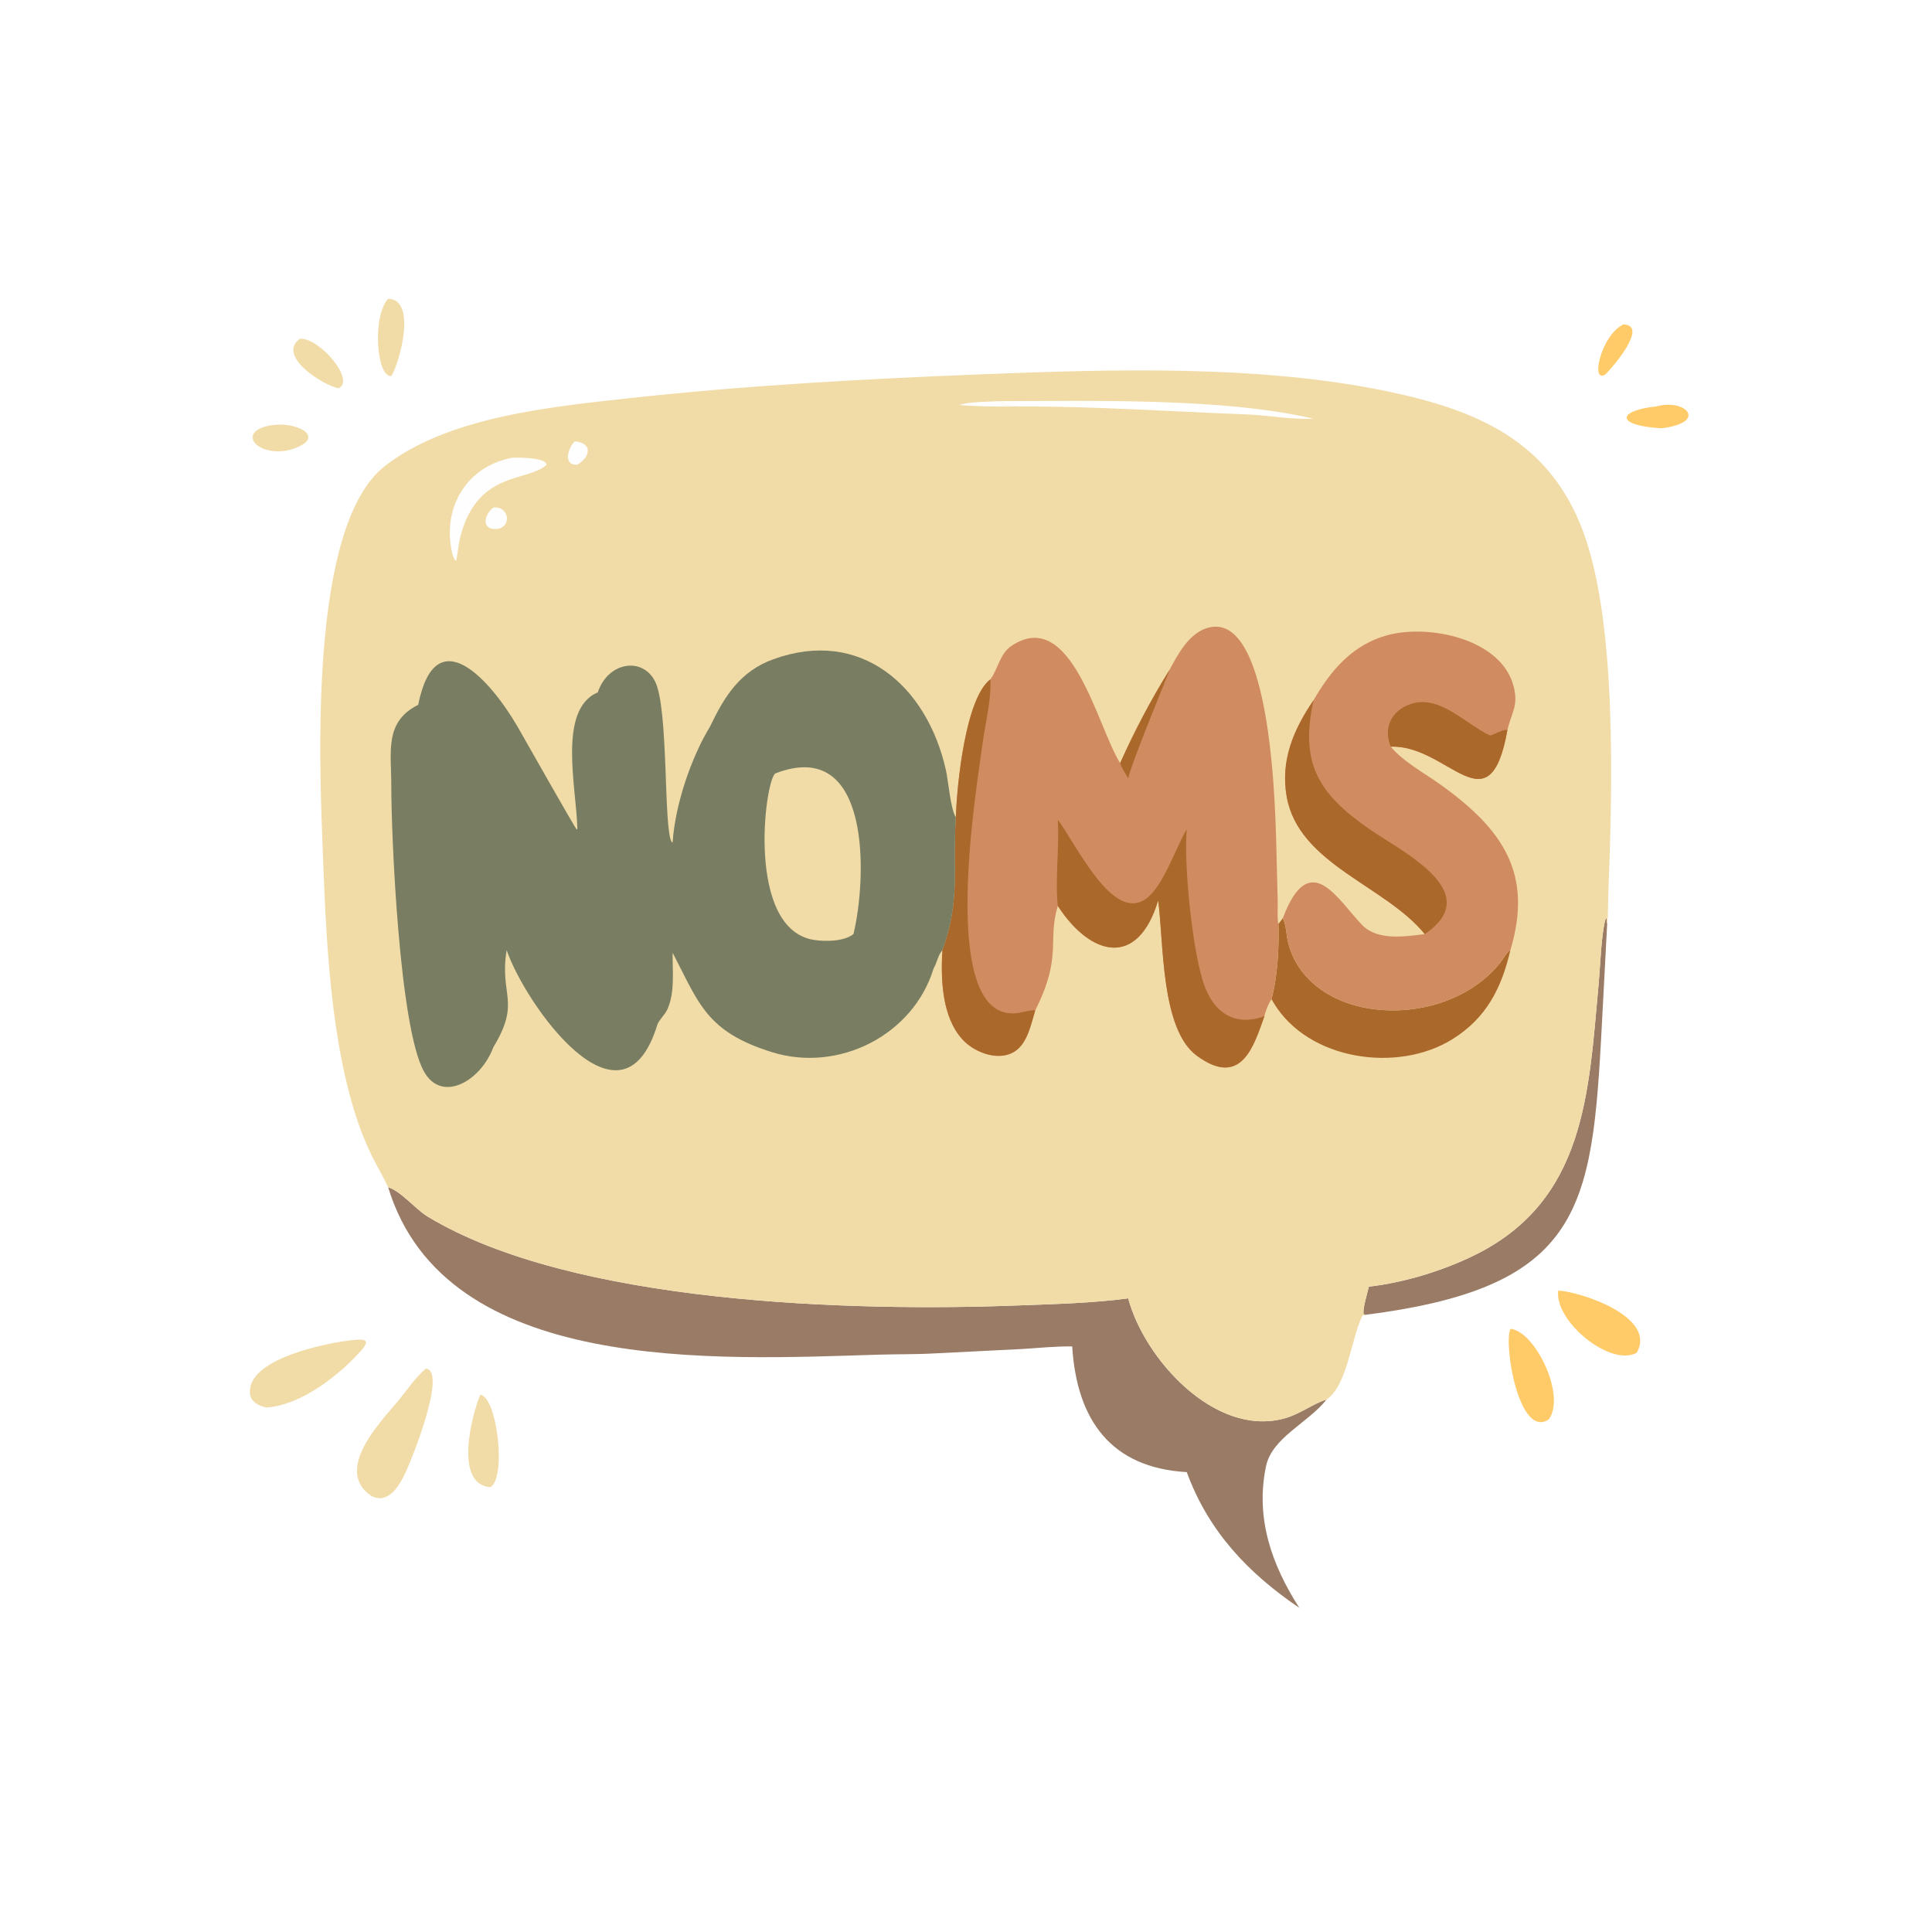
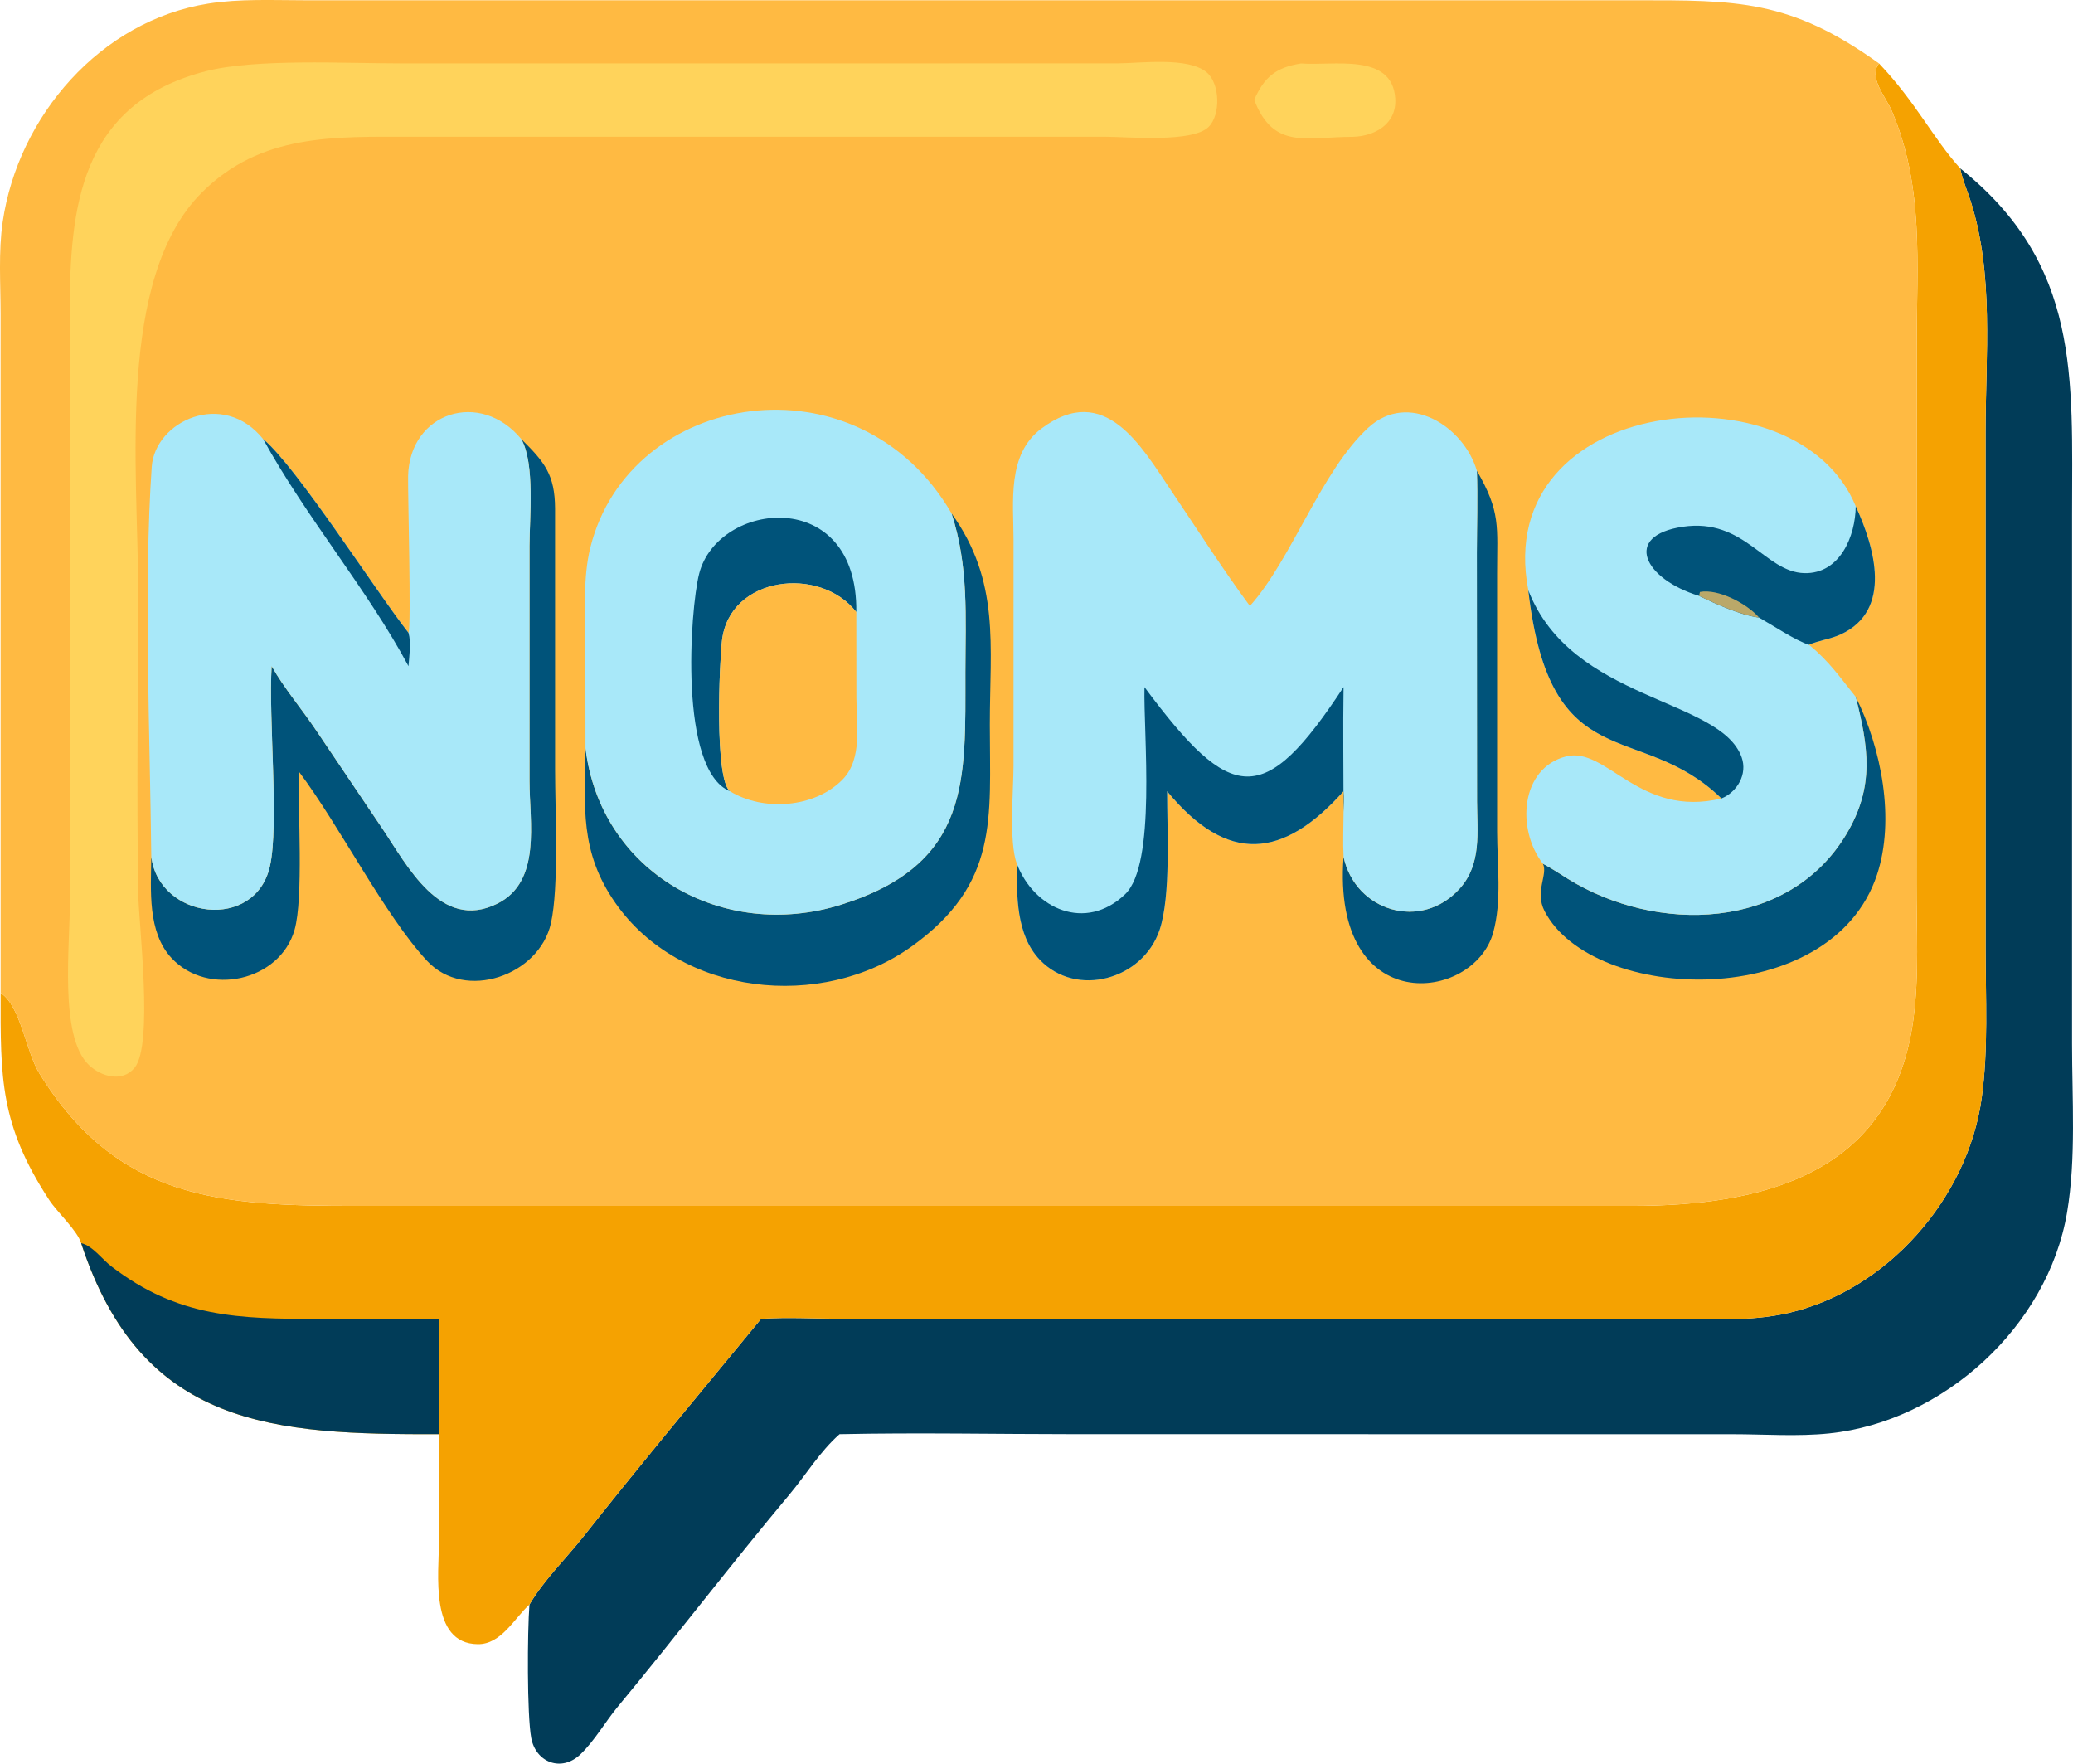
- <svg xmlns="http://www.w3.org/2000/svg" width="1348" height="1348">
-   <path fill="#FFCB69" transform="scale(2.63329 2.63329)" d="M430.139 85.962C437.051 86.184 426.921 97.693 425.448 99.142C421.29 102.005 424.146 88.805 430.139 85.962Z" />
-   <path fill="#FFCB69" transform="scale(2.63329 2.63329)" d="M438.832 107.69C446.652 105.515 452.707 111.952 440.224 113.479C427.712 112.742 428.618 108.765 438.832 107.69Z" />
-   <path fill="#F1DCA7" transform="scale(2.63329 2.63329)" d="M72.624 112.579C79.676 111.851 86.86 116.404 76.502 119.278C67.68 121.157 62.184 113.844 72.624 112.579Z" />
-   <path fill="#F1DCA7" transform="scale(2.63329 2.63329)" d="M79.487 89.744C84.789 89.509 94.287 100.862 89.682 102.873C85.733 102.159 73.118 94.293 79.487 89.744Z" />
-   <path fill="#F1DCA7" transform="scale(2.63329 2.63329)" d="M102.845 79.155C110.564 79.289 105.867 96.228 103.689 99.637C99.686 99.994 98.626 83.645 102.845 79.155Z" />
-   <path fill="#F1DCA7" transform="scale(2.63329 2.63329)" d="M127.256 369.546C131.787 370.214 134.212 391.719 129.916 394.049C120.18 393.281 125.04 374.81 127.256 369.546Z" />
-   <path fill="#FFCB69" transform="scale(2.63329 2.63329)" d="M400.199 352.091C406.659 352.632 414.994 369.598 410.404 376.062C402.476 381.437 398.34 356.174 400.199 352.091Z" />
-   <path fill="#FFCB69" transform="scale(2.63329 2.63329)" d="M412.876 341.943C418.947 342.315 439.089 348.91 433.672 358.432C426.668 362.298 411.731 349.979 412.876 341.943Z" />
-   <path fill="#F1DCA7" transform="scale(2.63329 2.63329)" d="M93.297 355.092C95.524 354.88 98.578 354.506 95.989 357.489C90.185 364.176 80.002 372.248 70.654 372.941C68.792 372.562 66.562 371.588 66.267 369.455C64.962 359.99 87.005 355.738 93.297 355.092Z" />
-   <path fill="#F1DCA7" transform="scale(2.63329 2.63329)" d="M112.831 362.616C118.619 363.277 108.861 387.299 107.275 390.546C105.516 394.149 102.661 398.691 98.247 396.28C88.402 389.405 100.998 376.597 105.342 371.362C107.821 368.373 109.877 365.184 112.831 362.616Z" />
-   <path fill="#997B66" transform="scale(2.63329 2.63329)" d="M362.694 340.914C371.963 339.83 381.776 336.868 390.182 332.825C420.278 318.348 420.925 289.349 423.6 260.481C423.994 256.227 424.311 246.727 425.485 243.337L425.69 243.342L425.837 244.834L424.724 266.029C421.961 318.462 421.679 340.803 361.69 348.384L361.323 348.192C360.96 346.901 362.346 342.464 362.694 340.914Z" />
-   <path fill="#997B66" transform="scale(2.63329 2.63329)" d="M102.845 314.583C106.143 315.514 110.111 320.408 113.284 322.329C151.576 345.515 225.719 347.595 270.098 345.879C279.653 345.509 289.452 345.292 298.934 344.014C303.122 359.862 321.695 380.699 340.076 375.892C344.47 374.743 347.982 371.832 351.491 370.825C346.661 376.982 337.039 380.877 335.442 388.514C332.566 402.269 336.996 414.711 344.277 426.022C330.756 416.859 320.217 405.801 314.444 390.053C294.418 388.924 285.308 376.305 284.092 356.758C279.632 356.684 275.187 357.175 270.739 357.441L248.002 358.581C242.372 358.895 238.083 358.773 232.694 358.937C189.455 360.254 117.974 364.3 102.845 314.583Z" />
-   <path fill="#F1DCA7" transform="scale(2.63329 2.63329)" d="M102.845 314.583C101.53 311.743 99.895 309.049 98.516 306.236C87.78 284.339 86.468 250.475 85.561 226.541C84.675 203.152 81.616 139.331 101.992 123.467C118.625 110.517 145.589 107.827 166.245 105.559C197.382 102.14 228.623 100.416 259.913 99.185C294.52 97.823 333.674 96.599 367.727 103.716C391.561 108.698 410.446 116.865 419.388 140.607C428.494 164.782 427.233 209.205 426.124 237.09C426.022 239.652 426.171 242.292 425.837 244.834L425.69 243.342L425.485 243.337C424.311 246.727 423.994 256.227 423.6 260.481C420.925 289.349 420.278 318.348 390.182 332.825C381.776 336.868 371.963 339.83 362.694 340.914C362.346 342.464 360.96 346.901 361.323 348.192L361.69 348.384L360.985 348.615C358.022 354.587 357.02 367.079 351.491 370.825C347.982 371.832 344.47 374.743 340.076 375.892C321.695 380.699 303.122 359.862 298.934 344.014C289.452 345.292 279.653 345.509 270.098 345.879C225.719 347.595 151.576 345.515 113.284 322.329C110.111 320.408 106.143 315.514 102.845 314.583ZM264.71 106.292L266.099 106.758L266.08 106.966C263.303 107.469 268.959 107.316 269.435 107.69C289.754 107.627 310.093 109.022 330.391 109.81C336.431 110.045 341.832 111.196 348.046 110.949C324.056 105.347 289.515 106.273 264.71 106.292Z" />
-   <path fill="#FEFEFE" transform="scale(2.63329 2.63329)" d="M269.435 107.69C264.391 107.77 259.115 107.73 254.091 107.303C257.348 106.373 261.323 106.513 264.71 106.292L266.099 106.758L266.08 106.966C263.303 107.469 268.959 107.316 269.435 107.69Z" />
-   <path fill="#FEFEFE" transform="scale(2.63329 2.63329)" d="M152.309 116.922C157.234 117.423 156.304 121.198 152.977 123.123C149.022 123.37 150.562 118.544 152.309 116.922Z" />
-   <path fill="#FEFEFE" transform="scale(2.63329 2.63329)" d="M130.705 134.488C134.858 133.991 135.733 139.567 131.771 140.136C127.346 140.533 128.268 136.391 130.705 134.488Z" />
-   <path fill="#FEFEFE" transform="scale(2.63329 2.63329)" d="M135.647 121.306C136.985 121.169 144.958 121.202 144.8 123.185C139.762 127.73 126.944 124.675 122.157 141.486C121.544 143.717 121.314 146.145 120.929 148.43L120.674 148.544C120.019 147.692 119.826 146.661 119.626 145.624C117.381 134.004 123.919 123.517 135.647 121.306Z" />
-   <path fill="#AB682B" transform="scale(2.63329 2.63329)" d="M339.893 243.297C340.88 245.393 340.772 247.747 341.356 249.951C347.103 271.653 382.676 273.635 397.533 255.049C398.282 254.112 399.186 252.329 400.199 251.741C397.855 261.787 393.886 269.71 384.831 275.351C370.351 284.372 346.677 280.991 337.496 265.758L336.881 264.731C338.476 259.239 338.967 250.514 338.728 244.834L339.893 243.297Z" />
-   <path fill="#D08C60" transform="scale(2.63329 2.63329)" d="M348.046 185.531C352.634 177.543 358.412 170.813 367.599 168.305C378.412 165.353 397.745 169.098 401.057 181.86C402.409 187.072 400.446 188.847 399.413 193.439C394.617 220.091 383.795 197.278 368.485 197.841C371.99 201.95 377.046 204.599 381.397 207.694C398.422 219.802 406.238 231.594 400.199 251.741C399.186 252.329 398.282 254.112 397.533 255.049C382.676 273.635 347.103 271.653 341.356 249.951C340.772 247.747 340.88 245.393 339.893 243.297C347.034 224.317 354.508 238.545 360.978 245.146C365.064 249.316 372.321 248.125 377.509 247.503C367.053 234.622 344.136 229.002 340.938 211.143C339.223 201.571 342.707 193.309 348.046 185.531Z" />
-   <path fill="#AB682B" transform="scale(2.63329 2.63329)" d="M368.485 197.841C366.525 192.96 368.491 188.553 373.43 186.666C381.292 183.663 388.318 191.947 394.86 194.889C396.083 194.547 398.325 193.128 399.413 193.439C394.617 220.091 383.795 197.278 368.485 197.841Z" />
-   <path fill="#AB682B" transform="scale(2.63329 2.63329)" d="M377.509 247.503C367.053 234.622 344.136 229.002 340.938 211.143C339.223 201.571 342.707 193.309 348.046 185.531C344.329 202.344 349.443 210.312 362.63 219.538C371.333 225.628 393.903 236.383 377.509 247.503Z" />
-   <path fill="#D08C60" transform="scale(2.63329 2.63329)" d="M309.857 177.521C312.118 173.334 315.042 167.778 319.966 166.363C337.383 161.357 337.969 217.032 338.228 226.159L338.549 238.958C338.589 240.806 338.351 243.037 338.728 244.834C338.967 250.514 338.476 259.239 336.881 264.731C336.052 266.117 335.361 267.658 335.029 269.246C332.315 276.729 329.089 288.531 317.106 279.719C307.505 272.659 308.384 249.673 306.865 238.586C301.448 256.637 288.953 253.369 280.272 240.025C277.447 249.437 281.579 253.267 274.307 267.689C273.327 270.921 272.478 275.178 270.047 277.621C265.874 281.815 258.487 279.222 255.016 275.416C249.54 269.41 249.251 259.422 249.696 251.741C254.536 238.698 252.457 229.562 253.232 217.045L253.264 216.552C253.549 207.769 255.847 184.89 262.429 179.99C264.587 176.993 264.869 173.151 268.181 171.006C283.994 160.768 290.754 192.629 296.795 202.193C300.637 193.638 304.9 185.486 309.857 177.521Z" />
-   <path fill="#AB682B" transform="scale(2.63329 2.63329)" d="M309.857 177.521C309.864 177.996 299.975 201.526 298.934 206.237C298.149 204.927 297.289 203.645 296.795 202.193C300.637 193.638 304.9 185.486 309.857 177.521Z" />
-   <path fill="#AB682B" transform="scale(2.63329 2.63329)" d="M253.264 216.552C253.549 207.769 255.847 184.89 262.429 179.99C262.665 185.755 261.055 191.525 260.315 197.212C258.938 207.798 248.378 269.243 268.666 268.513C270.505 268.447 272.521 267.601 274.307 267.689C273.327 270.921 272.478 275.178 270.047 277.621C265.874 281.815 258.487 279.222 255.016 275.416C249.54 269.41 249.251 259.422 249.696 251.741C254.536 238.698 252.457 229.562 253.232 217.045L253.264 216.552Z" />
-   <path fill="#AB682B" transform="scale(2.63329 2.63329)" d="M280.272 217.193C285.287 223.875 294.84 244.61 303.723 238.092C308.211 234.799 311.476 224.736 314.444 219.701C313.629 228.934 315.859 250.84 318.726 259.977C321.256 268.038 326.811 272.208 335.029 269.246C332.315 276.729 329.089 288.531 317.106 279.719C307.505 272.659 308.384 249.673 306.865 238.586C301.448 256.637 288.953 253.369 280.272 240.025C279.527 232.83 280.719 224.669 280.272 217.193Z" />
-   <path fill="#797D62" transform="scale(2.63329 2.63329)" d="M188.169 192.458C192.006 184.385 196.146 177.851 204.904 174.676C228.018 166.295 245.651 181.682 250.647 204.122C251.32 207.145 251.838 214.34 253.264 216.552L253.232 217.045C252.457 229.562 254.536 238.698 249.696 251.741C248.523 253.123 248.273 255.055 247.374 256.585C241.983 274.312 222.176 284.27 204.576 278.793C187.169 273.377 185.223 265.901 178.228 252.445C178.13 257.394 178.912 262.735 176.836 267.425C176.186 268.894 174.816 269.978 174.189 271.444C164.763 302.461 139.047 265.891 134.245 251.741C132.251 263.811 138.136 265.244 130.705 277.493C127.421 286.404 117.029 292.484 112.278 283.806C105.822 272.014 103.662 221.644 103.677 207.926C103.687 199.202 101.798 191.249 110.803 186.753C115.433 163.667 130 180.283 137.126 192.521C138.484 194.854 152.393 219.528 152.827 219.799L152.977 219.701C152.808 209.011 147.613 187.986 158.387 183.459C161.153 175.247 170.326 174.004 173.588 180.59C177.237 187.961 175.742 220.12 178.012 223.149L178.228 223.177C178.841 213.425 183.088 200.728 188.169 192.458Z" />
-   <path fill="#F1DCA7" transform="scale(2.63329 2.63329)" d="M205.43 204.925C231.088 195.023 229.668 232.976 226.133 247.503C223.62 249.47 218.787 249.511 215.762 249.059C197.568 246.339 202.601 206.87 205.43 204.925Z" />
+ <svg xmlns="http://www.w3.org/2000/svg" viewBox="199.86 279.63 952.09 809.87">
+   <path fill="#013C58" transform="scale(2.63329 2.63329)" d="M208.642 336.176C213.37 335.859 218.287 336.167 223.04 336.169L366.808 336.194C373.71 336.201 381.016 336.716 387.783 335.165C405.048 331.21 419.119 315.156 421.532 297.668C422.711 289.124 422.217 280.216 422.211 271.604L422.204 181.592C422.206 168.281 423.723 153.967 419.555 141.111C419.012 139.439 418.286 137.749 417.894 136.038L417.787 135.549C438.818 152.345 437.295 172.015 437.295 195.831L437.29 288.178C437.289 297.793 438.024 308.136 436.421 317.625C433.064 337.507 414.853 354.079 394.971 356.15C389.434 356.727 383.626 356.296 378.053 356.292L263.417 356.285C249.741 356.284 235.999 355.997 222.33 356.288C218.903 359.3 216.513 363.315 213.604 366.791C203.408 378.97 193.771 391.591 183.644 403.816C181.445 406.47 179.609 409.742 177.139 412.11C173.808 415.303 169.343 413.506 168.554 409.271C167.805 405.25 167.868 390.681 168.245 386C170.759 381.72 174.604 378.001 177.689 374.099C187.81 361.298 198.272 348.776 208.642 336.176Z" />
+   <path fill="#F5A201" transform="scale(2.63329 2.63329)" d="M403.621 117.254C410.058 124.008 413.067 130.341 417.787 135.549L417.894 136.038C418.286 137.749 419.012 139.439 419.555 141.111C423.723 153.967 422.206 168.281 422.204 181.592L422.211 271.604C422.217 280.216 422.711 289.124 421.532 297.668C419.119 315.156 405.048 331.21 387.783 335.165C381.016 336.716 373.71 336.201 366.808 336.194L223.04 336.169C218.287 336.167 213.37 335.859 208.642 336.176C198.272 348.776 187.81 361.298 177.689 374.099C174.604 378.001 170.759 381.72 168.245 386C165.567 388.428 163.322 392.949 159.236 392.909C150.728 392.824 152.463 380.453 152.461 374.905L152.471 356.288C123.766 356.338 100.609 355.291 90.05 322.971C89.354 320.742 85.882 317.594 84.478 315.448C75.888 302.308 75.975 294.204 76.009 279.342C79.51 281.614 80.421 289.574 82.751 293.349C96.436 315.516 114.423 316.498 138.353 316.477L360.571 316.476C382.94 316.46 405.841 311.25 409.586 284.156C410.678 276.26 410.134 268.143 410.16 260.189L410.203 166.327C410.187 152.168 411.523 138.779 405.82 125.459C404.817 123.116 401.715 119.677 403.621 117.254Z" />
+   <path fill="#013C58" transform="scale(2.63329 2.63329)" d="M90.05 322.971C92.057 323.448 93.693 325.774 95.291 327.004C106.939 335.974 117.557 336.189 131.489 336.189L152.471 336.176L152.471 356.288C123.766 356.338 100.609 355.291 90.05 322.971Z" />
+   <path fill="#FFBA42" transform="scale(2.63329 2.63329)" d="M76.009 279.342L76.001 160.921C75.995 155.67 75.607 150.065 76.369 144.863C79.067 126.455 93.39 109.818 112.197 106.823C117.682 105.95 123.354 106.232 128.892 106.235L360.893 106.236C378.797 106.234 388.057 106.06 403.621 117.254C401.715 119.677 404.817 123.116 405.82 125.459C411.523 138.779 410.187 152.168 410.203 166.327L410.16 260.189C410.134 268.143 410.678 276.26 409.586 284.156C405.841 311.25 382.94 316.46 360.571 316.476L138.353 316.477C114.423 316.498 96.436 315.516 82.751 293.349C80.421 289.574 79.51 281.614 76.009 279.342Z" />
+   <path fill="#FFD35B" transform="scale(2.63329 2.63329)" d="M302.832 117.254C308.256 117.729 318.733 115.277 319.249 123.364C319.532 127.803 315.706 129.953 311.839 130.049C303.704 130.067 298.004 132.357 294.646 123.599C296.383 119.671 298.382 117.95 302.832 117.254Z" />
+   <path fill="#00537A" transform="scale(2.63329 2.63329)" d="M333.487 188.29C337.678 195.503 337.012 197.996 337.014 206.172L337.015 251.194C337.018 256.897 337.877 263.3 336.317 268.868C332.927 280.961 308.136 283.952 310.231 255.619C312.282 265.108 323.793 268.627 330.521 261.111C334.354 256.829 333.527 251.23 333.513 245.942L333.483 202.552C333.492 197.799 333.656 193.04 333.487 188.29Z" />
+   <path fill="#00537A" transform="scale(2.63329 2.63329)" d="M399.56 227.712C404.034 236.648 406.474 249.081 403.265 258.748C395.29 282.772 353.626 281.187 345.291 265.074C343.525 261.66 345.927 258.677 345.005 256.814C346.521 257.606 347.931 258.566 349.383 259.465C364.813 269.019 387.755 268.579 397.9 251.703C402.933 243.331 401.75 236.4 399.56 227.712Z" />
+   <path fill="#00537A" transform="scale(2.63329 2.63329)" d="M241.858 195.713C250.395 207.599 248.531 218.71 248.535 232.612C248.539 248.961 250.163 260.29 234.882 271.245C219.181 282.501 194.577 279.889 183.231 263.655C176.998 254.737 177.865 246.929 178.013 236.65C180.627 258.342 201.994 270.42 222.614 263.948C245.366 256.806 244.249 242.048 244.275 223.421C244.288 213.771 244.89 205.018 241.858 195.713Z" />
+   <path fill="#00537A" transform="scale(2.63329 2.63329)" d="M166.818 182.76C170.916 186.795 172.673 188.996 172.709 194.857L172.712 240.411C172.713 247.542 173.407 260.86 171.988 267.193C169.945 276.313 157.018 280.853 150.403 273.772C143.004 265.853 135.127 250.166 127.99 240.691C127.859 247.39 128.846 262.773 127.277 268.322C124.74 277.289 112.151 280.078 105.808 273.254C101.583 268.709 102.22 261.386 102.285 255.619C103.701 266.531 120.401 268.603 122.969 257.283C124.62 250.01 122.703 231.296 123.279 222.362C125.465 226.252 128.61 229.914 131.103 233.652L142.466 250.51C146.925 257.099 152.74 268.668 162.628 263.78C170.405 259.935 168.246 249.51 168.251 242.406L168.25 201.414C168.248 196.61 169.243 187.035 166.818 182.76Z" />
+   <path fill="#A8E8F9" transform="scale(2.63329 2.63329)" d="M342.454 209.122C335.904 175.014 389.334 169.485 399.56 194.474C402.84 201.577 406.077 212.614 396.937 216.822C395.155 217.643 393.16 217.853 391.401 218.622C394.974 221.557 396.719 224.185 399.56 227.712C401.75 236.4 402.933 243.331 397.9 251.703C387.755 268.579 364.813 269.019 349.383 259.465C347.931 258.566 346.521 257.606 345.005 256.814C340.342 250.8 341.072 240.138 349.041 238.097C356.099 236.29 361.798 248.892 376.144 245.431C361.827 231.477 346.286 242.375 342.454 209.122Z" />
+   <path fill="#00537A" transform="scale(2.63329 2.63329)" d="M342.454 209.122C349.978 228.528 375.971 227.87 379.667 238.261C380.71 241.194 378.905 244.292 376.144 245.431C361.827 231.477 346.286 242.375 342.454 209.122Z" />
+   <path fill="#00537A" transform="scale(2.63329 2.63329)" d="M399.56 194.474C402.84 201.577 406.077 212.614 396.937 216.822C395.155 217.643 393.16 217.853 391.401 218.622C389.276 218.022 384.831 215.082 382.716 213.893C379.396 213.441 375.239 211.548 372.224 210.096C362.649 207.176 358.869 199.62 369.376 198.051C380.172 196.438 383.693 205.972 390.605 206.138C396.809 206.287 399.514 199.706 399.56 194.474Z" />
+   <path fill="#BAA869" transform="scale(2.63329 2.63329)" d="M372.224 210.096L372.391 209.415C375.546 208.813 380.572 211.424 382.716 213.893C379.396 213.441 375.239 211.548 372.224 210.096Z" />
+   <path fill="#A8E8F9" transform="scale(2.63329 2.63329)" d="M147.144 216.549C147.66 215.606 147.005 191.888 147.077 189.164C147.368 178.042 159.697 174.117 166.818 182.76C169.243 187.035 168.248 196.61 168.25 201.414L168.251 242.406C168.246 249.51 170.405 259.935 162.628 263.78C152.74 268.668 146.925 257.099 142.466 250.51L131.103 233.652C128.61 229.914 125.465 226.252 123.279 222.362C122.703 231.296 124.62 250.01 122.969 257.283C120.401 268.603 103.701 266.531 102.285 255.619C102.064 234.757 100.938 208.165 102.36 187.606C102.914 179.598 114.852 174.083 121.793 182.76C127.57 187.501 141.545 209.459 147.144 216.549Z" />
+   <path fill="#00537A" transform="scale(2.63329 2.63329)" d="M121.793 182.76C127.57 187.501 141.545 209.459 147.144 216.549C147.645 218.308 147.266 220.54 147.144 222.362C140.006 209.017 129.328 196.459 121.793 182.76Z" />
+   <path fill="#FFD35B" transform="scale(2.63329 2.63329)" d="M190.776 117.254L270.849 117.239C274.767 117.226 283.134 116.064 286.373 118.816C288.677 120.773 288.828 126.184 286.712 128.307C283.913 131.115 272.656 130.051 268.642 130.033L147.699 130.038C134.239 130.035 121.41 129.438 111.068 139.796C96.137 154.748 99.979 188.241 99.992 209.122C99.965 226.516 99.736 244.347 99.99 261.679C100.073 267.285 102.693 288.336 99.376 292.39C97.241 294.998 93.535 293.953 91.391 291.903C86.169 286.913 88.127 271.045 88.089 263.028L88.062 160.886C88.047 142.529 89.746 124.269 111.838 118.599C120.476 116.382 136.225 117.246 145.651 117.245L190.776 117.254Z" />
+   <path fill="#A8E8F9" transform="scale(2.63329 2.63329)" d="M178.013 236.65L177.998 218.286C177.995 212.851 177.542 206.958 178.865 201.653C185.698 174.249 225.611 167.711 241.858 195.713C244.89 205.018 244.288 213.771 244.275 223.421C244.249 242.048 245.366 256.806 222.614 263.948C201.994 270.42 180.627 258.342 178.013 236.65Z" />
+   <path fill="#00537A" transform="scale(2.63329 2.63329)" d="M203.198 244.165C194.26 240.46 196.25 212.511 197.833 206.261C201.065 193.506 225.53 190.793 225.249 212.919C218.957 204.805 203.136 206.597 201.822 217.89C201.365 221.813 200.499 241.941 203.198 244.165Z" />
+   <path fill="#FFBA42" transform="scale(2.63329 2.63329)" d="M203.198 244.165C200.499 241.941 201.365 221.813 201.822 217.89C203.136 206.597 218.957 204.805 225.249 212.919L225.265 227.876C225.266 232.481 226.39 238.538 222.827 242.154C217.968 247.085 209.032 247.728 203.198 244.165Z" />
+   <path fill="#A8E8F9" transform="scale(2.63329 2.63329)" d="M293.892 211.862C301.195 203.719 306.293 188.368 314.535 180.783C321.527 174.349 331.217 180.541 333.487 188.29C333.656 193.04 333.492 197.799 333.483 202.552L333.513 245.942C333.527 251.23 334.354 256.829 330.521 261.111C323.793 268.627 312.282 265.108 310.231 255.619C310.097 253.033 310.222 250.367 310.231 247.774C310.253 246.579 310.33 245.357 310.231 244.165C299.731 255.906 290.035 257.008 279.456 244.165C279.45 250.816 280.137 262.411 278.143 268.362C275.251 276.993 263.622 280.297 257.214 273.523C253.106 269.18 253.237 262.37 253.248 256.814C251.833 253.042 252.671 243.879 252.669 239.689L252.671 200.371C252.675 193.71 251.49 185.454 257.514 180.939C268.621 172.614 275.018 184.119 280.194 191.787C284.703 198.467 289.106 205.384 293.892 211.862Z" />
+   <path fill="#00537A" transform="scale(2.63329 2.63329)" d="M275.509 226.012C290.672 246.41 296.324 247.183 310.231 226.012C310.12 233.259 310.228 240.526 310.231 247.774C310.253 246.579 310.33 245.357 310.231 244.165C299.731 255.906 290.035 257.008 279.456 244.165C279.45 250.816 280.137 262.411 278.143 268.362C275.251 276.993 263.622 280.297 257.214 273.523C253.106 269.18 253.237 262.37 253.248 256.814C256.242 264.706 265.232 268.738 272.13 262.138C277.627 256.878 275.32 234.286 275.509 226.012Z" />
</svg>
